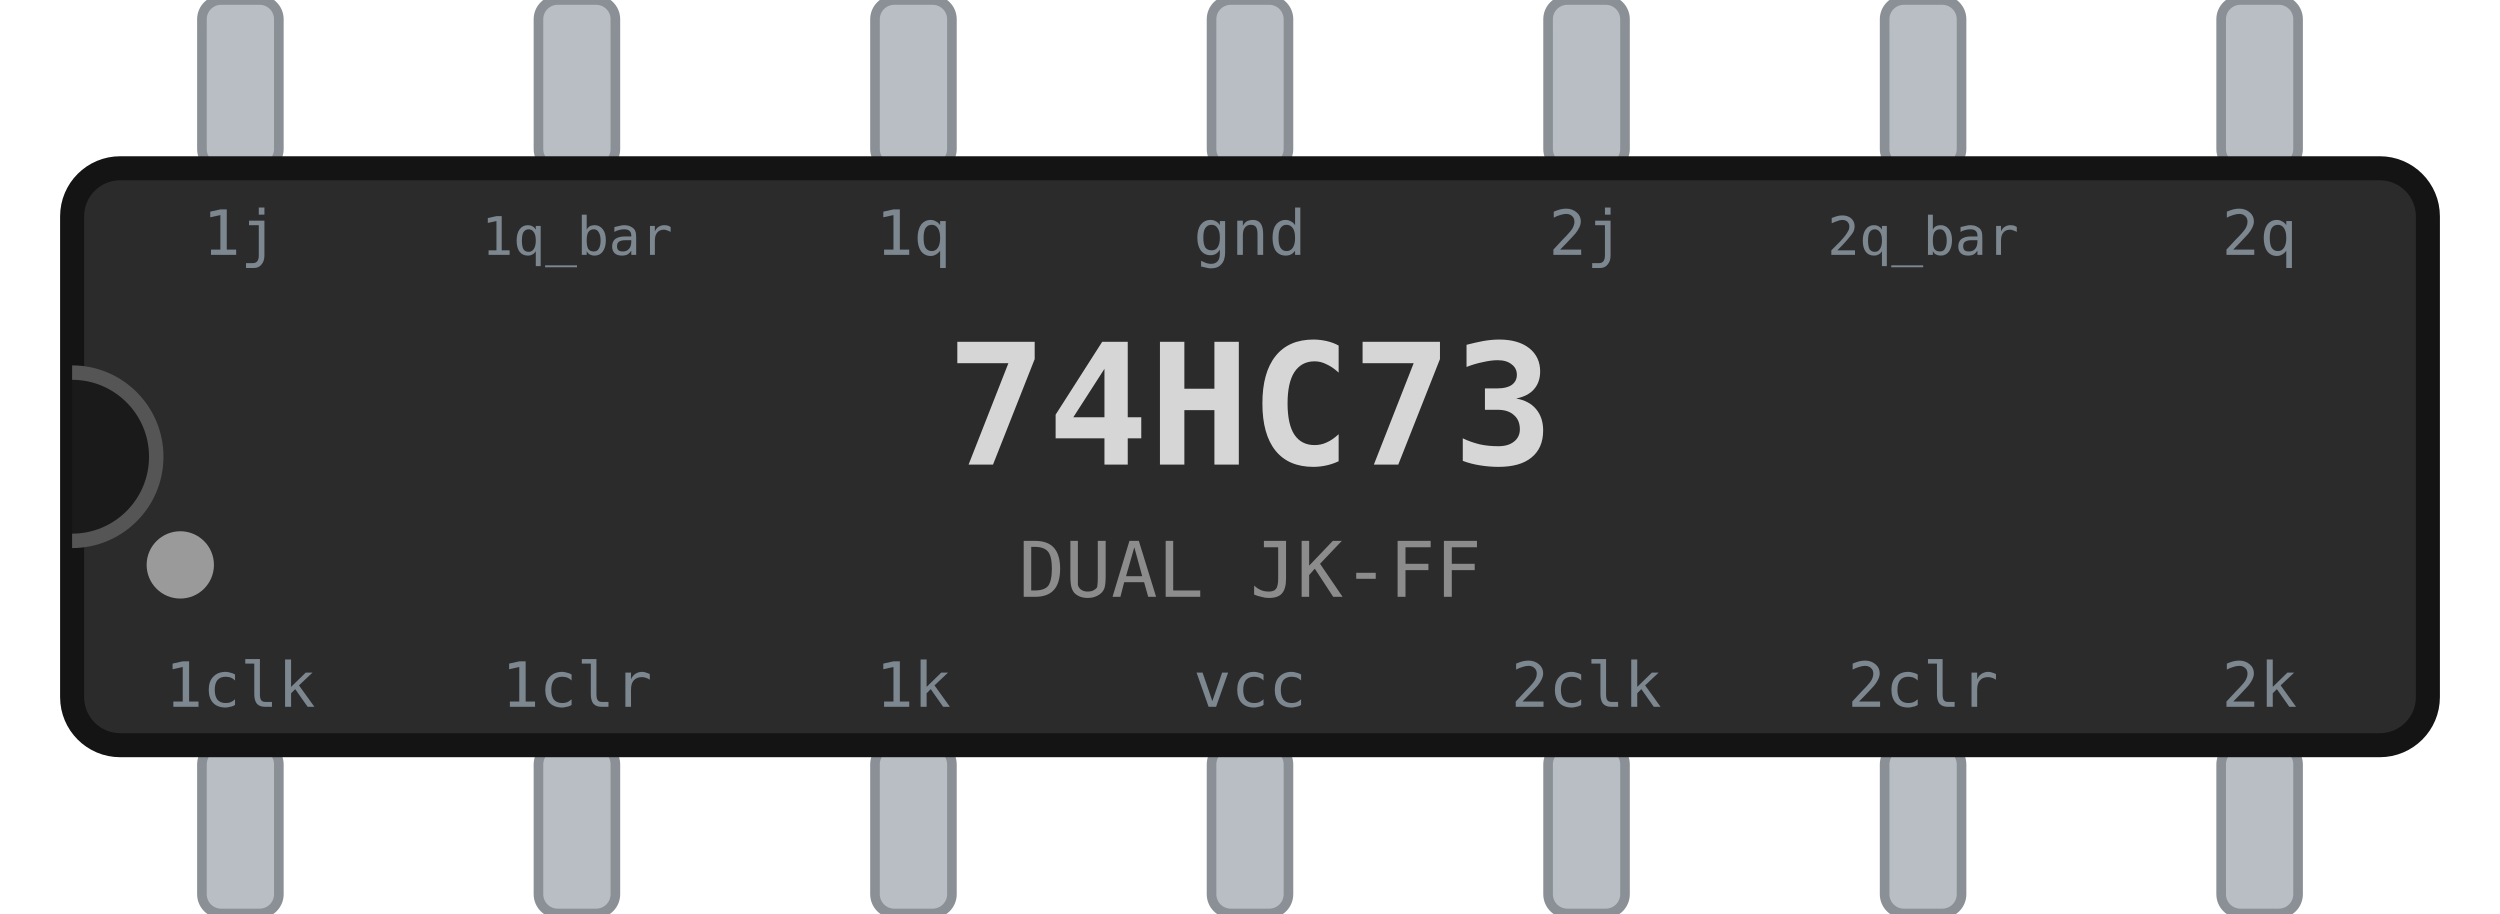
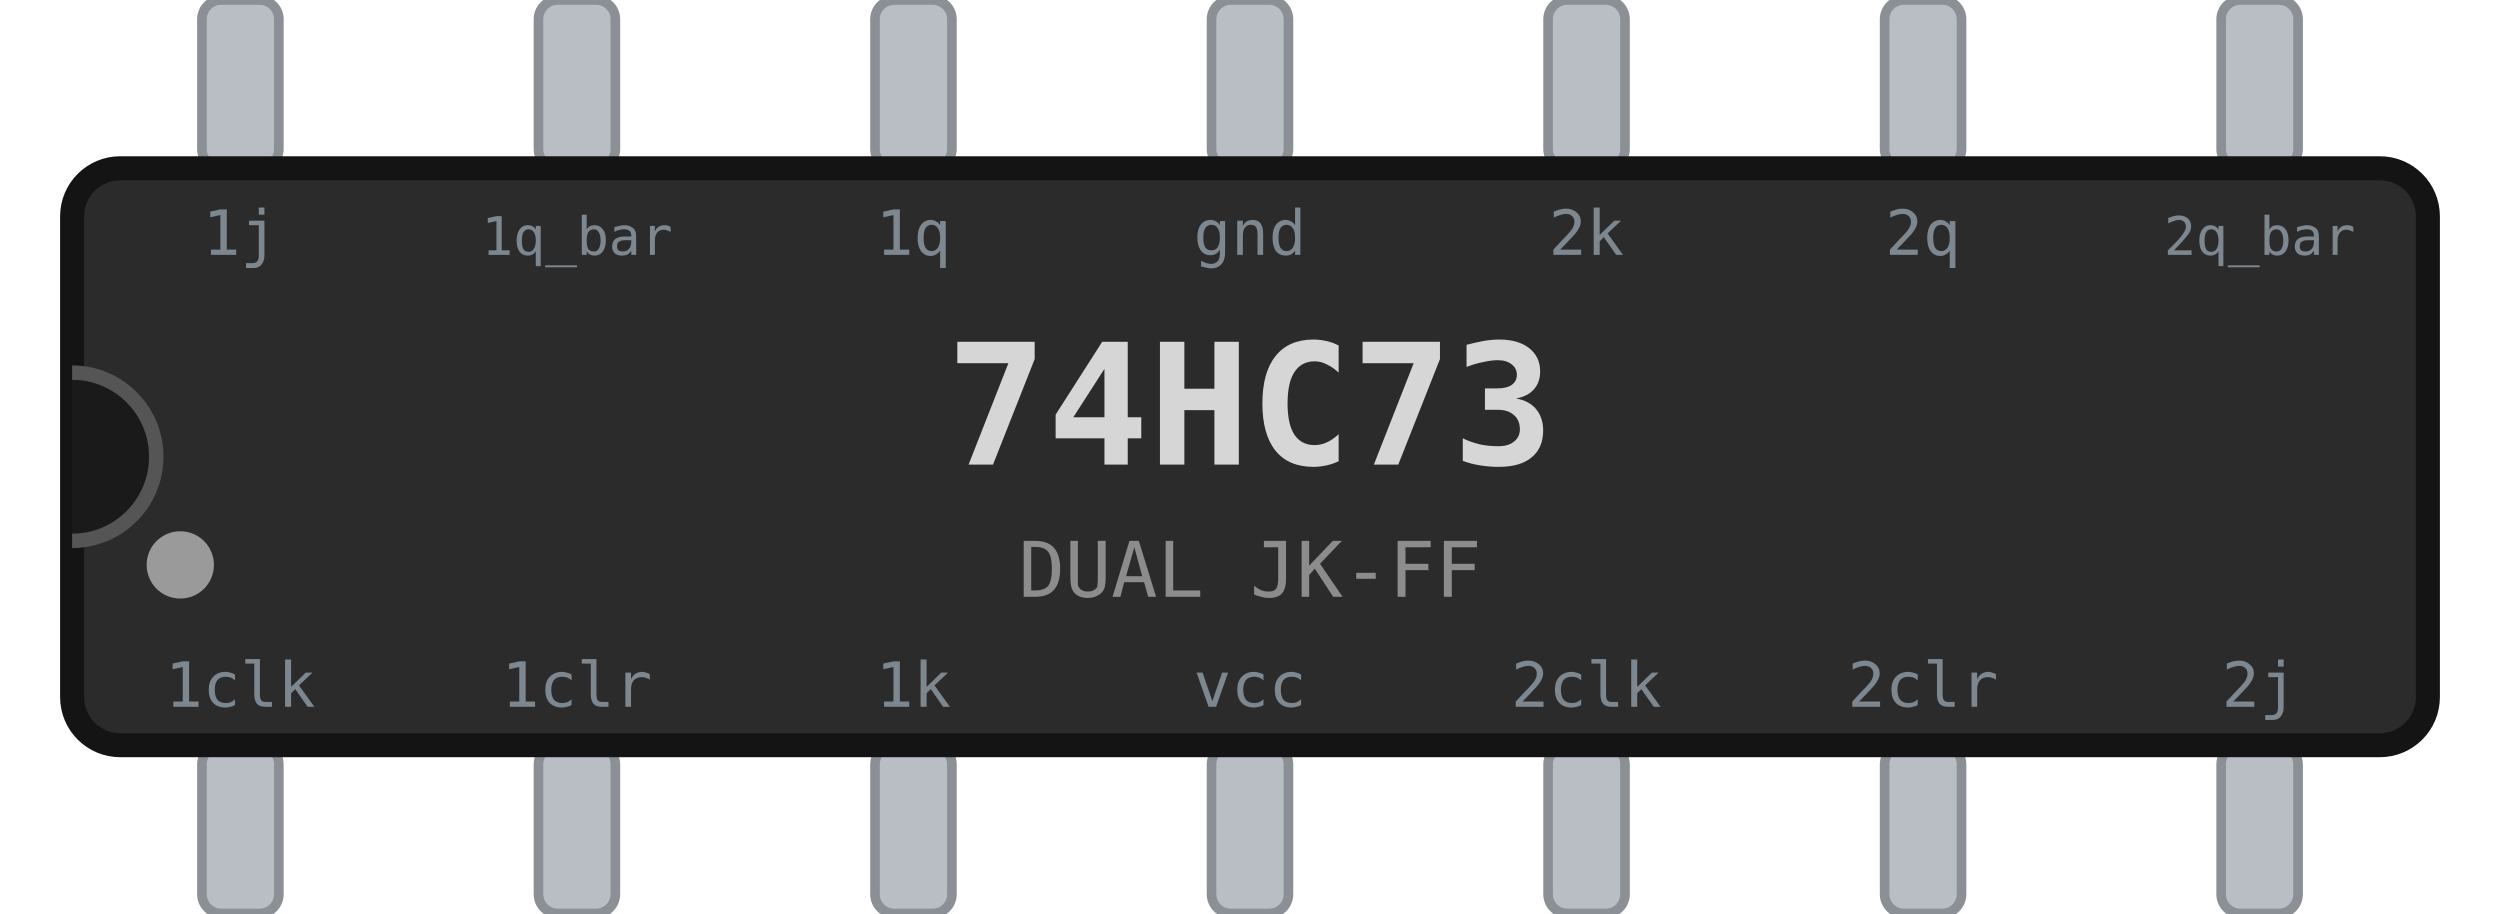
<svg xmlns="http://www.w3.org/2000/svg" viewBox="0 0 104 38" width="104" height="38">
  <rect x="8.4" y="31" width="3.2" height="7" rx="0.8" fill="#b8bec4" stroke="#8a9096" stroke-width="0.4" />
  <rect x="22.4" y="31" width="3.2" height="7" rx="0.8" fill="#b8bec4" stroke="#8a9096" stroke-width="0.4" />
  <rect x="36.4" y="31" width="3.2" height="7" rx="0.8" fill="#b8bec4" stroke="#8a9096" stroke-width="0.4" />
  <rect x="50.4" y="31" width="3.2" height="7" rx="0.8" fill="#b8bec4" stroke="#8a9096" stroke-width="0.4" />
  <rect x="64.4" y="31" width="3.2" height="7" rx="0.8" fill="#b8bec4" stroke="#8a9096" stroke-width="0.4" />
  <rect x="78.4" y="31" width="3.2" height="7" rx="0.8" fill="#b8bec4" stroke="#8a9096" stroke-width="0.4" />
  <rect x="92.4" y="31" width="3.2" height="7" rx="0.8" fill="#b8bec4" stroke="#8a9096" stroke-width="0.4" />
  <rect x="92.4" y="0" width="3.2" height="7" rx="0.8" fill="#b8bec4" stroke="#8a9096" stroke-width="0.4" />
  <rect x="78.4" y="0" width="3.2" height="7" rx="0.8" fill="#b8bec4" stroke="#8a9096" stroke-width="0.4" />
  <rect x="64.4" y="0" width="3.2" height="7" rx="0.8" fill="#b8bec4" stroke="#8a9096" stroke-width="0.4" />
  <rect x="50.4" y="0" width="3.2" height="7" rx="0.8" fill="#b8bec4" stroke="#8a9096" stroke-width="0.4" />
  <rect x="36.4" y="0" width="3.2" height="7" rx="0.8" fill="#b8bec4" stroke="#8a9096" stroke-width="0.4" />
  <rect x="22.4" y="0" width="3.2" height="7" rx="0.8" fill="#b8bec4" stroke="#8a9096" stroke-width="0.4" />
  <rect x="8.4" y="0" width="3.2" height="7" rx="0.8" fill="#b8bec4" stroke="#8a9096" stroke-width="0.4" />
  <rect x="3" y="7" width="98" height="24" rx="2" fill="#2b2b2b" stroke="#141414" stroke-width="1" />
  <path d="M3 15.5 A3.5 3.5 0 0 1 3 22.5" fill="#1a1a1a" stroke="#555" stroke-width="0.6" />
  <circle cx="7.5" cy="23.5" r="1.4" fill="#9a9a9a" />
  <text x="52" y="19.33" text-anchor="middle" font-family="monospace" font-size="7" font-weight="bold" fill="#d6d6d6">74HC73</text>
  <text x="52" y="24.83" text-anchor="middle" font-family="monospace" font-size="3.2" fill="#8c8c8c">DUAL JK-FF</text>
  <text x="10" y="29.4" text-anchor="middle" font-family="monospace" font-size="2.6" fill="#7d8790">1clk</text>
  <text x="24" y="29.4" text-anchor="middle" font-family="monospace" font-size="2.6" fill="#7d8790">1clr</text>
  <text x="38" y="29.4" text-anchor="middle" font-family="monospace" font-size="2.6" fill="#7d8790">1k</text>
  <text x="52" y="29.4" text-anchor="middle" font-family="monospace" font-size="2.6" fill="#7d8790">vcc</text>
  <text x="66" y="29.4" text-anchor="middle" font-family="monospace" font-size="2.6" fill="#7d8790">2clk</text>
  <text x="80" y="29.4" text-anchor="middle" font-family="monospace" font-size="2.6" fill="#7d8790">2clr</text>
-   <text x="94" y="29.4" text-anchor="middle" font-family="monospace" font-size="2.6" fill="#7d8790">2k</text>
-   <text x="94" y="10.6" text-anchor="middle" font-family="monospace" font-size="2.6" fill="#7d8790">2q</text>
-   <text x="80" y="10.6" text-anchor="middle" font-family="monospace" font-size="2.2" fill="#7d8790">2q_bar</text>
-   <text x="66" y="10.6" text-anchor="middle" font-family="monospace" font-size="2.6" fill="#7d8790">2j</text>
+   <text x="94" y="29.4" text-anchor="middle" font-family="monospace" font-size="2.6" fill="#7d8790">2j</text>
+   <text x="94" y="10.6" text-anchor="middle" font-family="monospace" font-size="2.2" fill="#7d8790">2q_bar</text>
+   <text x="80" y="10.6" text-anchor="middle" font-family="monospace" font-size="2.6" fill="#7d8790">2q</text>
+   <text x="66" y="10.6" text-anchor="middle" font-family="monospace" font-size="2.6" fill="#7d8790">2k</text>
  <text x="52" y="10.6" text-anchor="middle" font-family="monospace" font-size="2.6" fill="#7d8790">gnd</text>
  <text x="38" y="10.6" text-anchor="middle" font-family="monospace" font-size="2.6" fill="#7d8790">1q</text>
  <text x="24" y="10.6" text-anchor="middle" font-family="monospace" font-size="2.2" fill="#7d8790">1q_bar</text>
  <text x="10" y="10.6" text-anchor="middle" font-family="monospace" font-size="2.6" fill="#7d8790">1j</text>
</svg>
